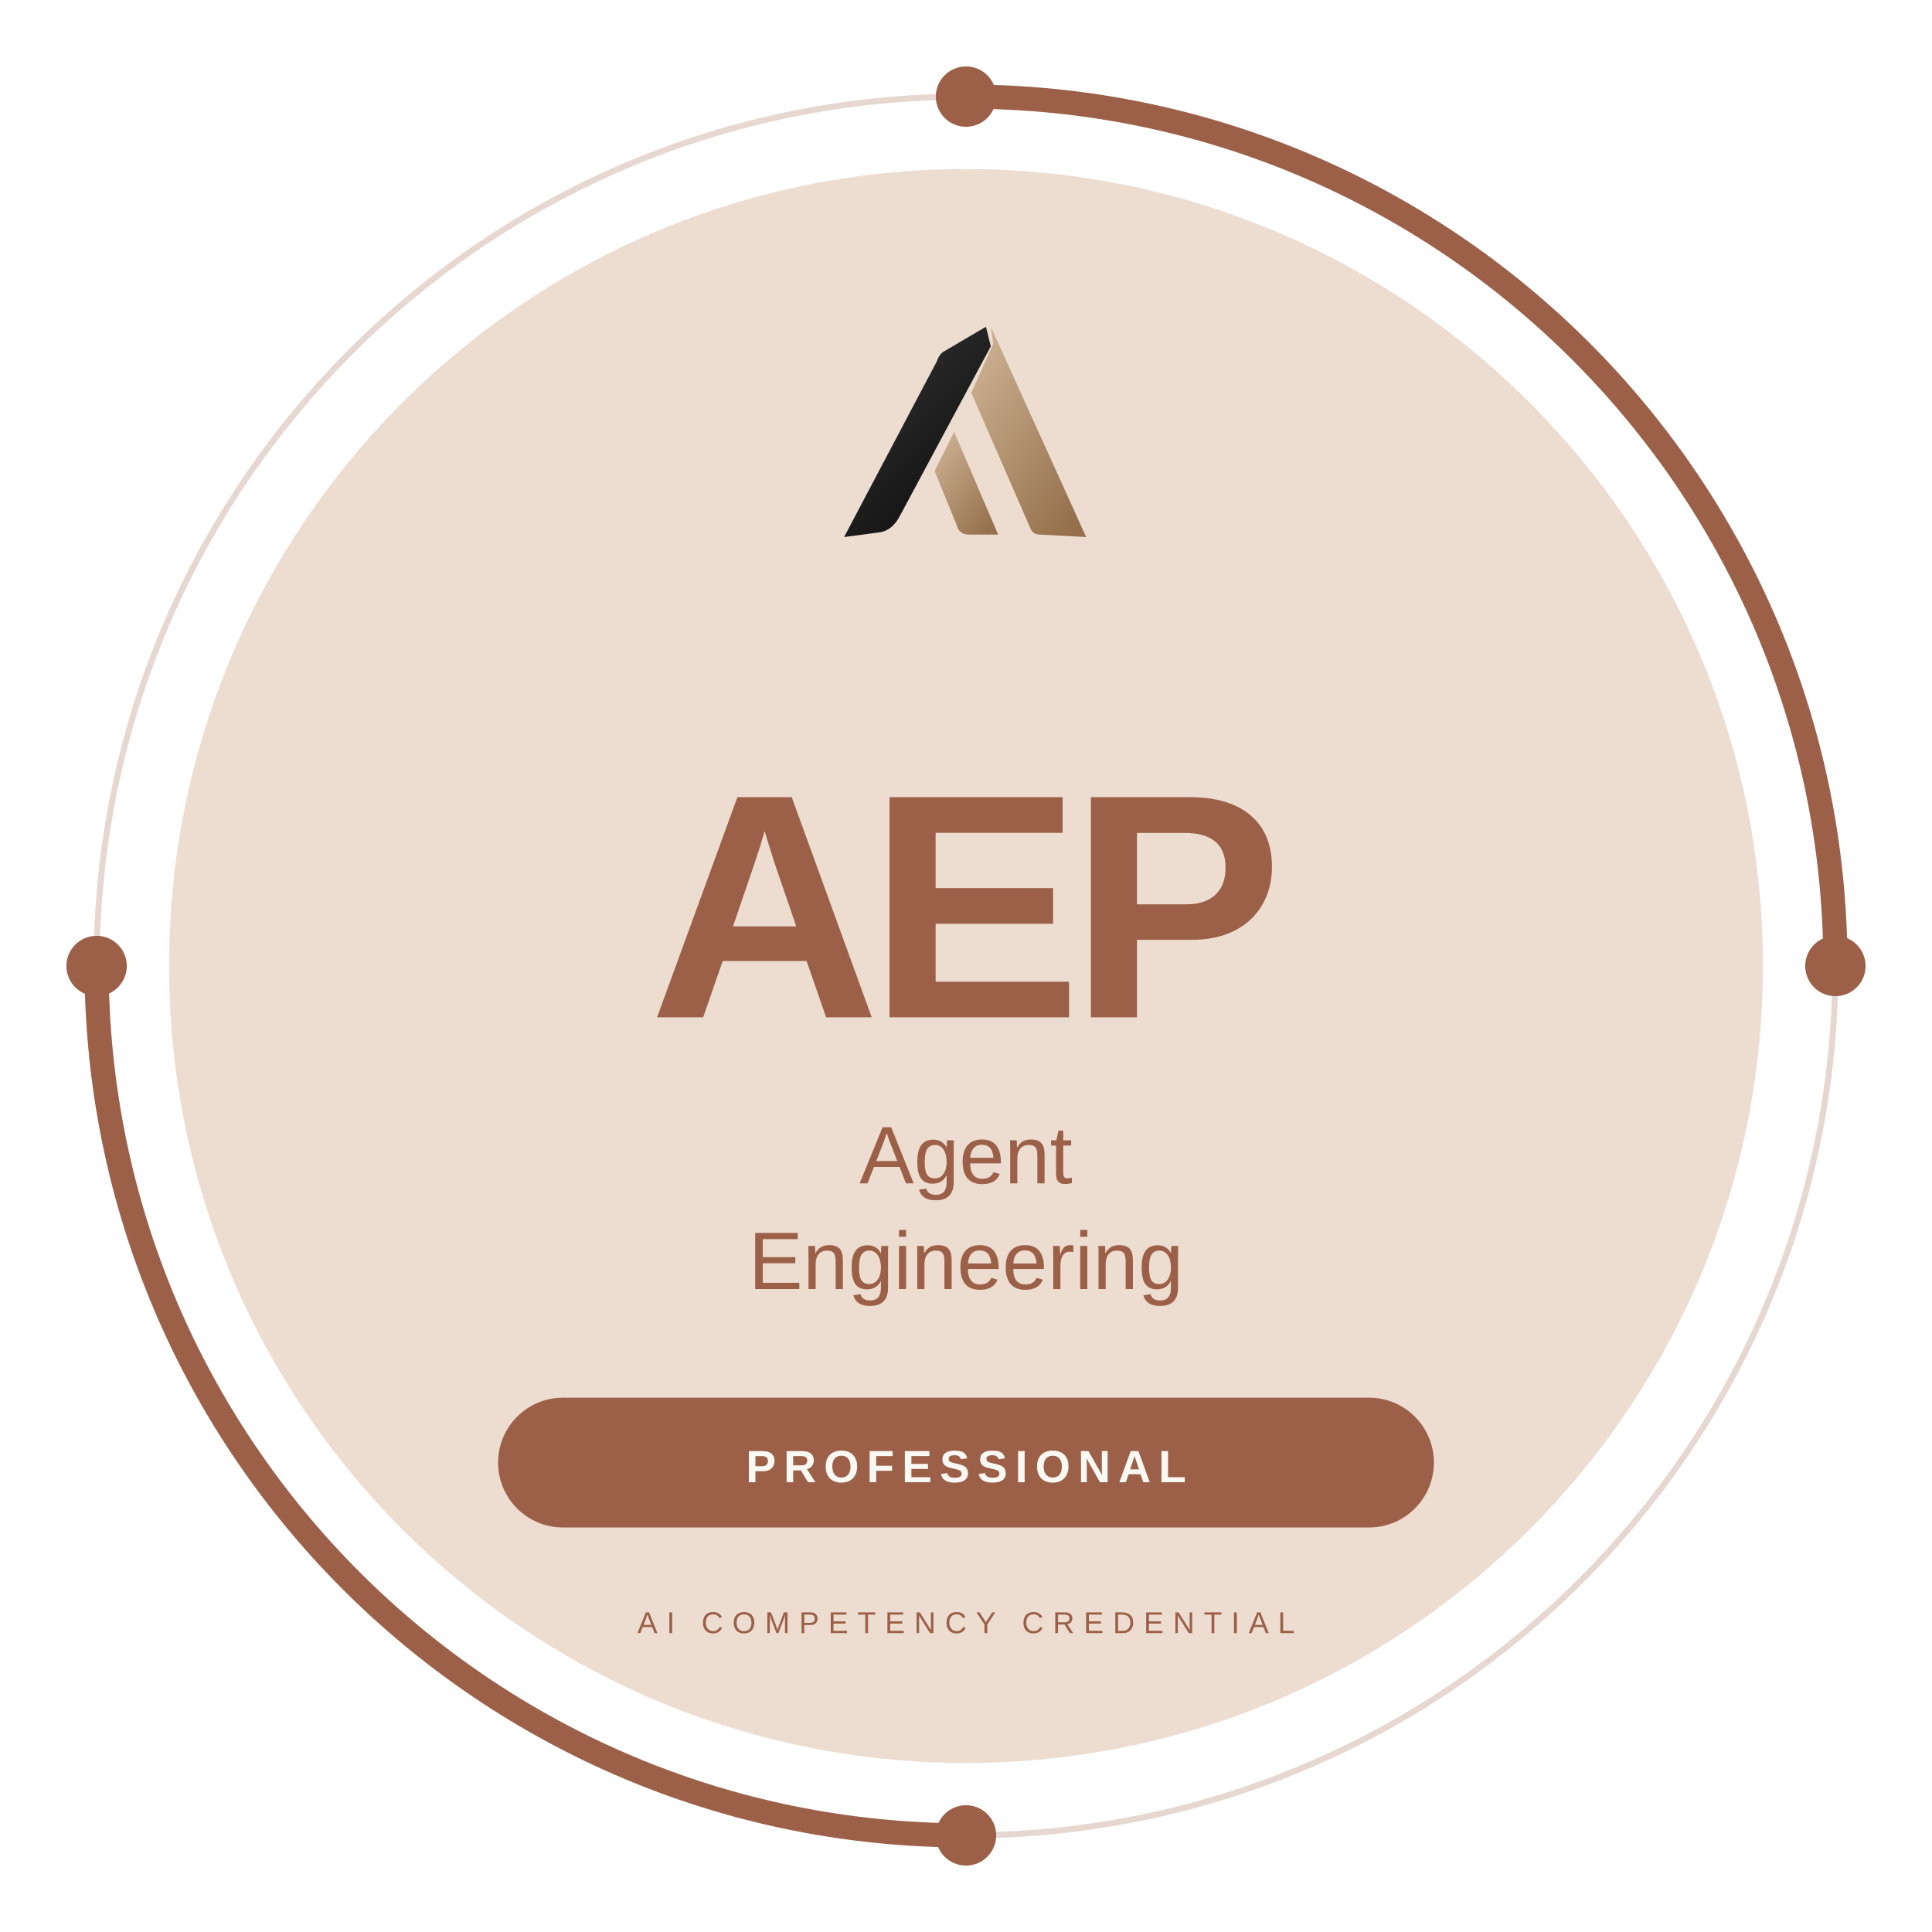
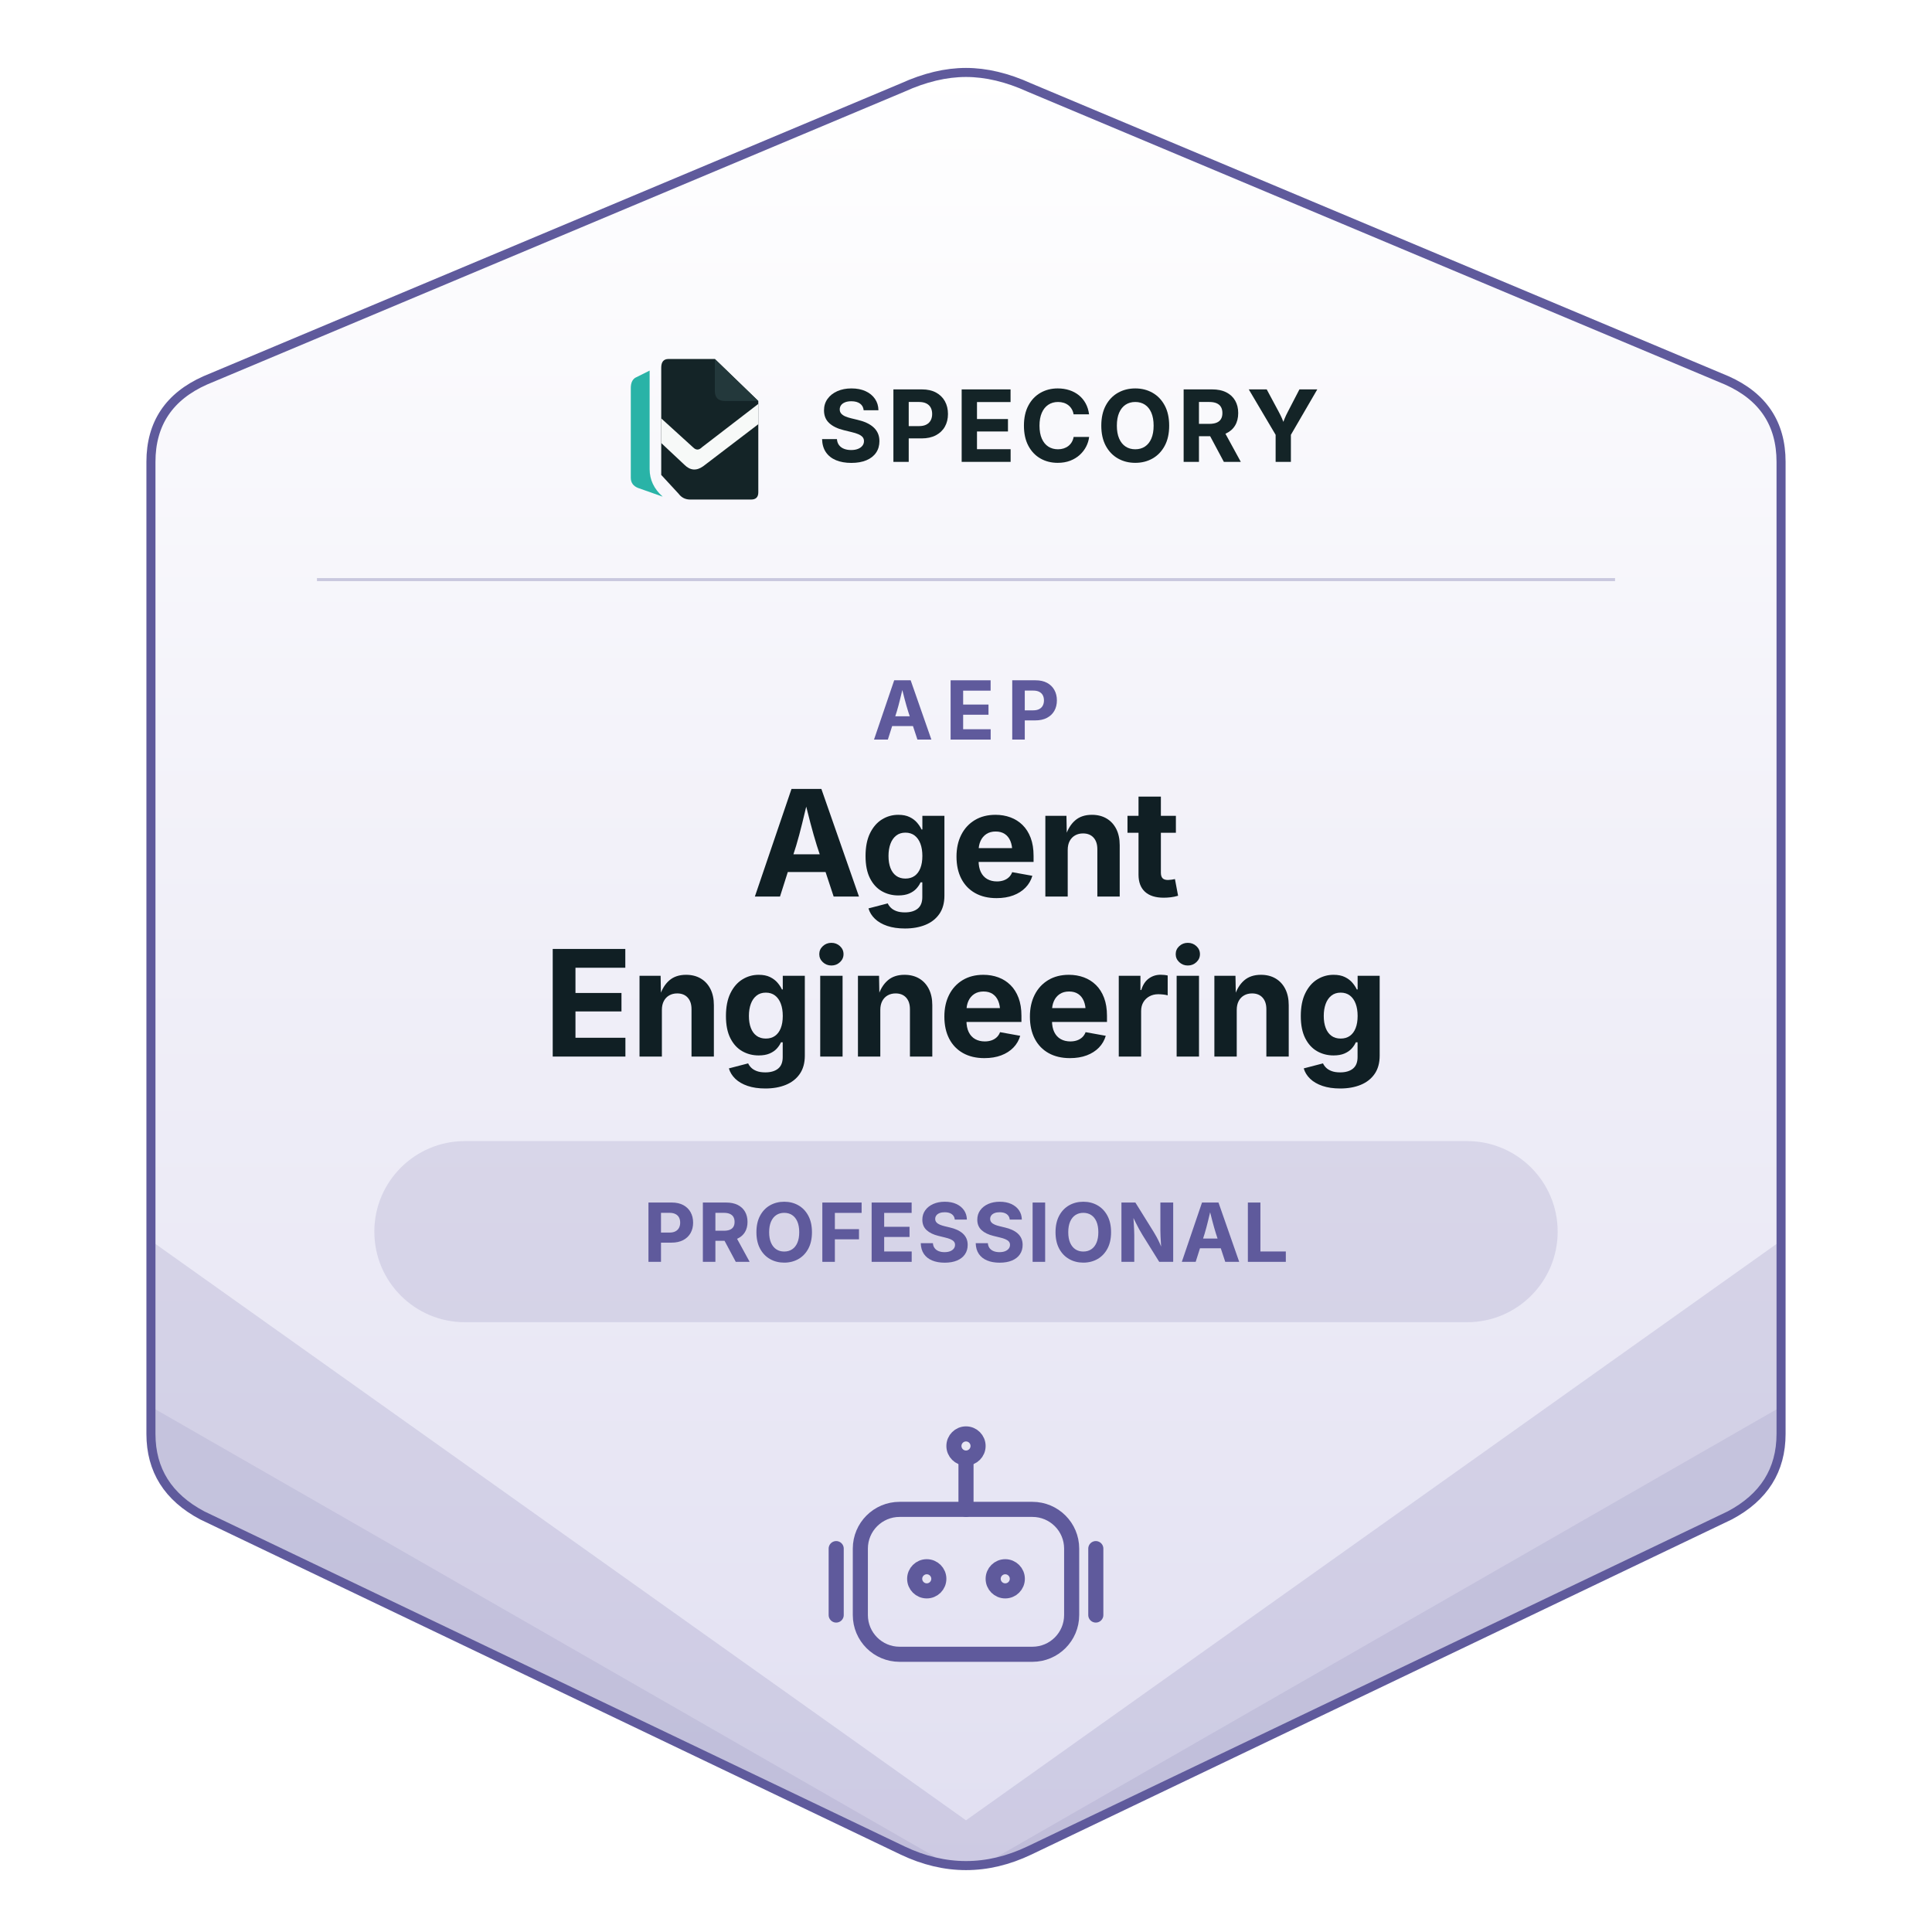
- <svg xmlns="http://www.w3.org/2000/svg" width="640" height="640" viewBox="0 0 640 640" role="img" aria-label="AIPath Certified Agent Engineering — AEP">
-   <circle cx="320" cy="320" r="288" fill="none" stroke="#9c6048" stroke-opacity=".25" stroke-width="2" />
-   <path d="M320 32a288 288 0 0 1 288 288" fill="none" stroke="#9c6048" stroke-width="8" stroke-linecap="round" />
-   <path d="M320 608A288 288 0 0 1 32 320" fill="none" stroke="#9c6048" stroke-width="8" stroke-linecap="round" />
-   <circle cx="320" cy="320" r="264" fill="#edddd1" />
-   <circle cx="320" cy="32" r="10" fill="#9c6048" />
-   <circle cx="608" cy="320" r="10" fill="#9c6048" />
-   <circle cx="320" cy="608" r="10" fill="#9c6048" />
-   <circle cx="32" cy="320" r="10" fill="#9c6048" />
-   <g transform="translate(278 105) scale(.81)">
-     <defs>
-       <linearGradient id="bronze" x1="0" y1="0" x2=".8" y2="1">
-         <stop stop-color="#d0b799" />
-         <stop offset="1" stop-color="#96704c" />
-       </linearGradient>
-       <linearGradient id="charcoal" x1="0" y1="0" x2=".7" y2="1">
-         <stop stop-color="#353735" />
-         <stop offset="1" stop-color="#0e0e0e" />
-       </linearGradient>
-     </defs>
-     <path d="M60 4 43 14Q41 15 40 18L2 90l15-2q5-1 8-7L62 12Z" fill="url(#charcoal)" />
-     <path d="m62 4 39 86-19-1q-3 0-4-3L54 31l9-20Z" fill="url(#bronze)" />
-     <path d="m47 47 18 42H53q-4 0-5-4L39 63Z" fill="url(#bronze)" />
+ <svg xmlns="http://www.w3.org/2000/svg" width="640" height="640" viewBox="0 0 640 640" role="img" aria-label="SPECORY Certified Agent Engineering — AEP">
+   <defs>
+     <linearGradient id="paper" x2="0" y2="1">
+       <stop stop-color="#FFFFFF" />
+       <stop offset="1" stop-color="#E1DFF1" />
+     </linearGradient>
+     <clipPath id="shape">
+       <path d="M320 24Q330 24 341 29L572 126Q590 134 590 153V475Q590 493 573 502L341 613Q320 623 299 613L67 502Q50 493 50 475V153Q50 134 68 126L299 29Q310 24 320 24Z" />
+     </clipPath>
+   </defs>
+   <path d="M320 24Q330 24 341 29L572 126Q590 134 590 153V475Q590 493 573 502L341 613Q320 623 299 613L67 502Q50 493 50 475V153Q50 134 68 126L299 29Q310 24 320 24Z" fill="url(#paper)" stroke="#5F5A9C" stroke-width="3" />
+   <path d="M50 411 320 603 590 411v210H50Z" fill="#5F5A9C" opacity=".16" clip-path="url(#shape)" />
+   <path d="M50 466 320 621 590 466v160H50Z" fill="#5F5A9C" opacity=".12" clip-path="url(#shape)" />
+   <g transform="translate(208 117) scale(.48)">
+     <path d="M17 11 5 17Q2 19 2 24v62q0 5 5 7l17 6q-9-8-9-19V12Z" fill="#29B3A7" />
+     <path d="M28 4h32l30 29v63q0 5-5 5H43q-5 0-8-4L23 84V10q0-6 5-6Z" fill="#142427" />
+     <path d="M60 4v22q0 7 7 7h23Z" fill="#23383B" />
+     <path d="m23 45 22 20q3 3 6 0l39-30v14L52 78q-7 5-13-1L23 62Z" fill="#F7F9F8" />
  </g>
-   <g text-anchor="middle" font-family="Arial,Helvetica,sans-serif" fill="#9c6048">
-     <text x="320" y="337" font-size="106" font-weight="700" letter-spacing="-4">AEP</text>
-     <text x="320" y="392" font-size="27" font-weight="500">Agent</text>
-     <text x="320" y="427" font-size="27" font-weight="500">Engineering</text>
-     <rect x="165" y="463" width="310" height="43" rx="21.5" fill="#9c6048" />
-     <text x="320" y="491" fill="#faf8f2" font-size="15" font-weight="600" letter-spacing="2.5">PROFESSIONAL</text>
-     <text x="320" y="541" font-size="10" letter-spacing="3">AI COMPETENCY CREDENTIAL</text>
+   <g fill="#142427" aria-label="SPECORY">
+     <path transform="translate(271.000 153) scale(0.016113 -0.016113)" d="M683.279 -21.328Q503.008 -21.328 369.324 33.884Q235.641 89.096 161.049 198.071Q86.457 307.047 82.129 468.254H387.502Q393.166 393.598 431.362 343.478Q469.559 293.357 533.795 268.317Q598.031 243.277 679.775 243.277Q759.752 243.277 818.937 266.35Q878.121 289.422 910.813 331.026Q943.506 372.631 943.506 427.104Q943.506 476.912 914.102 510.524Q884.697 544.137 828.209 568.465Q771.721 592.793 689.969 611.873L527.488 651.777Q337.561 697.521 229.677 796.317Q121.793 895.113 121.793 1058.881Q121.793 1194.225 195.049 1295.732Q268.305 1397.24 395.692 1453.62Q523.08 1510 686.352 1510Q853.207 1510 977.011 1453.036Q1100.814 1396.072 1169.818 1294.893Q1238.822 1193.713 1241.07 1061.441H937.105Q928.777 1149.418 862.597 1197.822Q796.416 1246.227 683.855 1246.227Q607.711 1246.227 554.19 1224.654Q500.67 1203.082 472.934 1165.226Q445.197 1127.369 445.197 1078.977Q445.197 1026.088 477.346 990.852Q509.494 955.615 563.146 933.203Q616.799 910.791 680.143 895.791L813.375 863.551Q910.166 841.711 992.01 804.951Q1073.854 768.191 1134.306 715.268Q1194.758 662.344 1227.914 590.552Q1261.07 518.76 1261.07 425.855Q1261.07 289.256 1192.314 188.628Q1123.559 88 994.383 33.336Q865.207 -21.328 683.279 -21.328Z" />
+     <path transform="translate(293.840 153) scale(0.016113 -0.016113)" d="M130.945 0V1490H718.031Q887.359 1490 1006.867 1425.332Q1126.375 1360.664 1189.635 1246.656Q1252.895 1132.648 1252.895 984.465Q1252.895 835.697 1188.759 722.733Q1124.623 609.77 1003.279 546.062Q881.936 482.354 710.271 482.354H335.84V735.199H658.641Q749.777 735.199 809.514 766.939Q869.25 798.68 898.538 854.872Q927.826 911.064 927.826 984.465Q927.826 1059.033 898.538 1114.518Q869.25 1170.002 809.306 1200.658Q749.361 1231.314 657.809 1231.314H445.918V0Z" />
+     <path transform="translate(316.455 153) scale(0.016113 -0.016113)" d="M130.945 0V1490H1135.887V1229.73H445.918V880.383H1082.799V624.785H445.918V260.27H1137.295V0Z" />
+     <path transform="translate(337.716 153) scale(0.016113 -0.016113)" d="M785.92 -20Q587.328 -20 430.236 69.872Q273.145 159.744 182.389 330.66Q91.633 501.576 91.633 744Q91.633 988.008 183.265 1159.216Q274.896 1330.424 432.28 1420.212Q589.664 1510 785.92 1510Q914.104 1510 1024.531 1474.372Q1134.959 1438.744 1220.215 1370.28Q1305.471 1301.816 1359.847 1202.849Q1414.223 1103.881 1430.719 977.201H1112.242Q1102.082 1037.266 1074.678 1084.17Q1047.273 1131.074 1005.497 1164.066Q963.721 1197.059 909.86 1214.139Q856 1231.219 792.928 1231.219Q678.199 1231.219 592.099 1174.022Q505.998 1116.826 458.766 1008.102Q411.533 899.377 411.533 744Q411.533 585.535 459.558 477.103Q507.582 368.67 593.099 313.726Q678.615 258.781 791.76 258.781Q854.832 258.781 908.4 276.069Q961.969 293.357 1004.329 326.142Q1046.689 358.926 1074.678 406.038Q1102.666 453.15 1113.41 512.799H1431.887Q1419.895 409.895 1371.066 314.639Q1322.238 219.383 1239.61 143.703Q1156.982 68.023 1043.051 24.012Q929.119 -20 785.92 -20Z" />
+     <path transform="translate(363.343 153) scale(0.016113 -0.016113)" d="M789.84 -20Q591.832 -20 433.572 69.872Q275.312 159.744 183.473 330.66Q91.633 501.576 91.633 744Q91.633 988.008 183.473 1159.216Q275.312 1330.424 433.572 1420.212Q591.832 1510 789.84 1510Q987.848 1510 1145.607 1420.212Q1303.367 1330.424 1395.291 1159.216Q1487.215 988.008 1487.215 744Q1487.215 500.992 1395.291 330.076Q1303.367 159.16 1145.607 69.58Q987.848 -20 789.84 -20ZM789.84 258.781Q904.152 258.781 988.877 314.602Q1073.602 370.422 1120.458 478.854Q1167.314 587.287 1167.314 744Q1167.314 902.129 1120.458 1010.854Q1073.602 1119.578 988.877 1175.398Q904.152 1231.219 789.84 1231.219Q675.695 1231.219 590.763 1175.19Q505.83 1119.162 458.682 1010.438Q411.533 901.713 411.533 744Q411.533 587.287 458.682 479.062Q505.83 370.838 590.763 314.81Q675.695 258.781 789.84 258.781Z" />
+     <path transform="translate(389.986 153) scale(0.016113 -0.016113)" d="M130.945 0V1490H718.031Q887.359 1490 1006.867 1429.916Q1126.375 1369.832 1189.635 1260.284Q1252.895 1150.736 1252.895 1003.137Q1252.895 854.369 1188.759 747.697Q1124.623 641.025 1003.279 584.401Q881.936 527.777 710.271 527.777H317.535V781.455H658.641Q749.777 781.455 809.306 806.319Q868.834 831.184 898.33 880.376Q927.826 929.568 927.826 1003.137Q927.826 1077.537 898.33 1128.146Q868.834 1178.754 809.098 1205.034Q749.361 1231.314 657.809 1231.314H445.918V0ZM957.746 0 595.41 678.592H935.551L1306.223 0Z" />
+     <path transform="translate(412.891 153) scale(0.016113 -0.016113)" d="M600.584 0V556.273L48.496 1490H417.412L665.693 1027.104Q703.43 957.783 732.878 889.539Q762.326 821.295 793.398 726.814H727.326Q757.23 822.127 785.719 890.787Q814.207 959.447 850.111 1027.104L1089.801 1490H1457.133L914.389 556.273V0Z" />
+   </g>
+   <path d="M105 192H535" stroke="#5F5A9C" opacity=".3" />
+   <g fill="#5F5A9C" aria-label="AEP">
+     <path transform="translate(288.888 245) scale(0.013184 -0.013184)" d="M48.496 0 555.625 1490H969.508L1490.061 0H1139.393L906.902 705.301Q862.135 849.203 817.503 1018.422Q772.871 1187.641 724.295 1383.48H792.998Q746.006 1186.809 704.462 1016.758Q662.918 846.707 620.566 705.301L396.492 0ZM370.719 340.082V585.504H1167.838V340.082Z" />
+     <path transform="translate(313.177 245) scale(0.013184 -0.013184)" d="M130.945 0V1490H1135.887V1229.73H445.918V880.383H1082.799V624.785H445.918V260.27H1137.295V0Z" />
+     <path transform="translate(333.591 245) scale(0.013184 -0.013184)" d="M130.945 0V1490H718.031Q887.359 1490 1006.867 1425.332Q1126.375 1360.664 1189.635 1246.656Q1252.895 1132.648 1252.895 984.465Q1252.895 835.697 1188.759 722.733Q1124.623 609.77 1003.279 546.062Q881.936 482.354 710.271 482.354H335.84V735.199H658.641Q749.777 735.199 809.514 766.939Q869.25 798.68 898.538 854.872Q927.826 911.064 927.826 984.465Q927.826 1059.033 898.538 1114.518Q869.25 1170.002 809.306 1200.658Q749.361 1231.314 657.809 1231.314H445.918V0Z" />
+   </g>
+   <g fill="#101F24" aria-label="Agent">
+     <path transform="translate(248.898 297) scale(0.023926 -0.023926)" d="M48.496 0 555.625 1490H969.508L1490.061 0H1139.393L906.902 705.301Q862.135 849.203 817.503 1018.422Q772.871 1187.641 724.295 1383.48H792.998Q746.006 1186.809 704.462 1016.758Q662.918 846.707 620.566 705.301L396.492 0ZM370.719 340.082V585.504H1167.838V340.082Z" />
+     <path transform="translate(284.820 297) scale(0.023926 -0.023926)" d="M625.6 -442Q484.664 -442 379.856 -406.412Q275.049 -370.824 209.501 -308.021Q143.953 -245.217 120.049 -163.777L386.934 -94.305Q400.422 -125.137 429.206 -153.917Q457.99 -182.697 505.935 -200.854Q553.879 -219.01 624.432 -219.01Q737.408 -219.01 801.425 -167.273Q865.441 -115.537 865.441 -6.736V197.408H841.434Q821.266 151.393 782.97 109.729Q744.674 68.064 683.386 41.864Q622.098 15.664 532.785 15.664Q407.545 15.664 304.633 74.492Q201.721 133.32 140.597 254.152Q79.473 374.984 79.473 560.496Q79.473 751.016 141.933 877.932Q204.393 1004.848 307.513 1068.424Q410.633 1132 533.281 1132Q626.682 1132 690.306 1100.588Q753.93 1069.176 793.894 1022.008Q833.857 974.84 854.609 929.072H866.354V1118H1171.582V12.463Q1171.582 -139.129 1101.618 -240.265Q1031.654 -341.4 908.599 -391.7Q785.543 -442 625.6 -442ZM631.695 249.246Q706.832 249.246 759.021 286.402Q811.209 323.559 838.741 393.831Q866.273 464.104 866.273 562.16Q866.273 660.137 838.949 732.533Q811.625 804.93 759.437 845.042Q707.248 885.154 631.695 885.154Q555.479 885.154 503.166 843.794Q450.854 802.434 424.113 729.829Q397.373 657.225 397.373 562.16Q397.373 466.432 424.321 395.951Q451.27 325.471 503.582 287.358Q555.895 249.246 631.695 249.246Z" />
+     <path transform="translate(314.952 297) scale(0.023926 -0.023926)" d="M633.84 -21.664Q461.912 -21.664 337.404 48.292Q212.896 118.248 146.185 247.248Q79.473 376.248 79.473 553.504Q79.473 726.088 145.853 856.212Q212.232 986.336 333.616 1059.168Q455 1132 619.264 1132Q730.455 1132 826.299 1096.66Q922.143 1061.32 994.103 990.564Q1066.062 919.809 1106.311 813.393Q1146.559 706.977 1146.559 564.24V479.312H202.641V671.023H996.416L851.682 620.863Q851.682 706.336 825.649 769.061Q799.617 831.785 748.553 866.27Q697.488 900.754 621.6 900.754Q545.711 900.754 492.982 865.854Q440.254 830.953 412.766 770.725Q385.277 710.496 385.277 632.928V497.473Q385.277 402.672 416.89 338.363Q448.502 274.055 505.854 241.818Q563.207 209.582 638.928 209.582Q690.328 209.582 732.356 224.202Q774.385 238.822 804.625 267.395Q834.865 295.967 850.609 337.783L1129.727 287.447Q1102.559 194.104 1035.303 124.556Q968.047 55.008 866.619 16.672Q765.191 -21.664 633.84 -21.664Z" />
+     <path transform="translate(343.289 297) scale(0.023926 -0.023926)" d="M434.941 645.473V0H125.297V1118H417.43L422.518 838.24H405.109Q448.518 976.889 537.762 1054.444Q627.006 1132 769.773 1132Q886.277 1132 972.737 1081.12Q1059.197 1030.24 1106.989 935.864Q1154.781 841.488 1154.781 711.168V0H845.137V655.873Q845.137 758.01 792.528 816.118Q739.92 874.227 646.863 874.227Q584.967 874.227 537.026 847.11Q489.086 819.994 462.014 769.054Q434.941 718.113 434.941 645.473Z" />
+     <path transform="translate(373.014 297) scale(0.023926 -0.023926)" d="M690.27 1118V883.41H20V1118ZM172.816 1384H482.461V330.295Q482.461 278.654 505.661 254.082Q528.861 229.51 581.758 229.51Q599.342 229.51 630.514 233.802Q661.686 238.094 677.262 242.094L720.686 11.256Q668.742 -4 618.351 -9.876Q567.959 -15.752 521.863 -15.752Q351.752 -15.752 262.284 66.296Q172.816 148.344 172.816 302.863Z" />
+   </g>
+   <g fill="#101F24" aria-label="Engineering">
+     <path transform="translate(179.964 350) scale(0.023926 -0.023926)" d="M130.945 0V1490H1135.887V1229.73H445.918V880.383H1082.799V624.785H445.918V260.27H1137.295V0Z" />
+     <path transform="translate(208.852 350) scale(0.023926 -0.023926)" d="M434.941 645.473V0H125.297V1118H417.43L422.518 838.24H405.109Q448.518 976.889 537.762 1054.444Q627.006 1132 769.773 1132Q886.277 1132 972.737 1081.12Q1059.197 1030.24 1106.989 935.864Q1154.781 841.488 1154.781 711.168V0H845.137V655.873Q845.137 758.01 792.528 816.118Q739.92 874.227 646.863 874.227Q584.967 874.227 537.026 847.11Q489.086 819.994 462.014 769.054Q434.941 718.113 434.941 645.473Z" />
+     <path transform="translate(238.577 350) scale(0.023926 -0.023926)" d="M625.6 -442Q484.664 -442 379.856 -406.412Q275.049 -370.824 209.501 -308.021Q143.953 -245.217 120.049 -163.777L386.934 -94.305Q400.422 -125.137 429.206 -153.917Q457.99 -182.697 505.935 -200.854Q553.879 -219.01 624.432 -219.01Q737.408 -219.01 801.425 -167.273Q865.441 -115.537 865.441 -6.736V197.408H841.434Q821.266 151.393 782.97 109.729Q744.674 68.064 683.386 41.864Q622.098 15.664 532.785 15.664Q407.545 15.664 304.633 74.492Q201.721 133.32 140.597 254.152Q79.473 374.984 79.473 560.496Q79.473 751.016 141.933 877.932Q204.393 1004.848 307.513 1068.424Q410.633 1132 533.281 1132Q626.682 1132 690.306 1100.588Q753.93 1069.176 793.894 1022.008Q833.857 974.84 854.609 929.072H866.354V1118H1171.582V12.463Q1171.582 -139.129 1101.618 -240.265Q1031.654 -341.4 908.599 -391.7Q785.543 -442 625.6 -442ZM631.695 249.246Q706.832 249.246 759.021 286.402Q811.209 323.559 838.741 393.831Q866.273 464.104 866.273 562.16Q866.273 660.137 838.949 732.533Q811.625 804.93 759.437 845.042Q707.248 885.154 631.695 885.154Q555.479 885.154 503.166 843.794Q450.854 802.434 424.113 729.829Q397.373 657.225 397.373 562.16Q397.373 466.432 424.321 395.951Q451.27 325.471 503.582 287.358Q555.895 249.246 631.695 249.246Z" />
+     <path transform="translate(268.709 350) scale(0.023926 -0.023926)" d="M125.297 0V1118H434.941V0ZM279.951 1260.705Q210.848 1260.705 161.584 1306.832Q112.32 1352.959 112.32 1417.536Q112.32 1483.432 161.584 1529.027Q210.848 1574.623 279.951 1574.623Q349.304 1574.623 398.651 1529.09Q447.998 1483.557 447.998 1417.567Q447.998 1352.896 398.651 1306.801Q349.304 1260.705 279.951 1260.705Z" />
+     <path transform="translate(281.207 350) scale(0.023926 -0.023926)" d="M434.941 645.473V0H125.297V1118H417.43L422.518 838.24H405.109Q448.518 976.889 537.762 1054.444Q627.006 1132 769.773 1132Q886.277 1132 972.737 1081.12Q1059.197 1030.24 1106.989 935.864Q1154.781 841.488 1154.781 711.168V0H845.137V655.873Q845.137 758.01 792.528 816.118Q739.92 874.227 646.863 874.227Q584.967 874.227 537.026 847.11Q489.086 819.994 462.014 769.054Q434.941 718.113 434.941 645.473Z" />
+     <path transform="translate(310.932 350) scale(0.023926 -0.023926)" d="M633.84 -21.664Q461.912 -21.664 337.404 48.292Q212.896 118.248 146.185 247.248Q79.473 376.248 79.473 553.504Q79.473 726.088 145.853 856.212Q212.232 986.336 333.616 1059.168Q455 1132 619.264 1132Q730.455 1132 826.299 1096.66Q922.143 1061.32 994.103 990.564Q1066.062 919.809 1106.311 813.393Q1146.559 706.977 1146.559 564.24V479.312H202.641V671.023H996.416L851.682 620.863Q851.682 706.336 825.649 769.061Q799.617 831.785 748.553 866.27Q697.488 900.754 621.6 900.754Q545.711 900.754 492.982 865.854Q440.254 830.953 412.766 770.725Q385.277 710.496 385.277 632.928V497.473Q385.277 402.672 416.89 338.363Q448.502 274.055 505.854 241.818Q563.207 209.582 638.928 209.582Q690.328 209.582 732.356 224.202Q774.385 238.822 804.625 267.395Q834.865 295.967 850.609 337.783L1129.727 287.447Q1102.559 194.104 1035.303 124.556Q968.047 55.008 866.619 16.672Q765.191 -21.664 633.84 -21.664Z" />
+     <path transform="translate(339.269 350) scale(0.023926 -0.023926)" d="M633.84 -21.664Q461.912 -21.664 337.404 48.292Q212.896 118.248 146.185 247.248Q79.473 376.248 79.473 553.504Q79.473 726.088 145.853 856.212Q212.232 986.336 333.616 1059.168Q455 1132 619.264 1132Q730.455 1132 826.299 1096.66Q922.143 1061.32 994.103 990.564Q1066.062 919.809 1106.311 813.393Q1146.559 706.977 1146.559 564.24V479.312H202.641V671.023H996.416L851.682 620.863Q851.682 706.336 825.649 769.061Q799.617 831.785 748.553 866.27Q697.488 900.754 621.6 900.754Q545.711 900.754 492.982 865.854Q440.254 830.953 412.766 770.725Q385.277 710.496 385.277 632.928V497.473Q385.277 402.672 416.89 338.363Q448.502 274.055 505.854 241.818Q563.207 209.582 638.928 209.582Q690.328 209.582 732.356 224.202Q774.385 238.822 804.625 267.395Q834.865 295.967 850.609 337.783L1129.727 287.447Q1102.559 194.104 1035.303 124.556Q968.047 55.008 866.619 16.672Q765.191 -21.664 633.84 -21.664Z" />
+     <path transform="translate(367.607 350) scale(0.023926 -0.023926)" d="M125.297 0V1118H425.438V921.473H437.438Q467.854 1026.328 539.762 1079.58Q611.67 1132.832 705.246 1132.832Q728.75 1132.832 755.374 1130.08Q781.998 1127.328 802.67 1122.24V847.219Q781.822 854.475 743.106 858.767Q704.391 863.059 671.311 863.059Q603.574 863.059 549.71 833.646Q495.846 804.234 465.394 752.158Q434.941 700.082 434.941 631.09V0Z" />
+     <path transform="translate(386.780 350) scale(0.023926 -0.023926)" d="M125.297 0V1118H434.941V0ZM279.951 1260.705Q210.848 1260.705 161.584 1306.832Q112.32 1352.959 112.32 1417.536Q112.32 1483.432 161.584 1529.027Q210.848 1574.623 279.951 1574.623Q349.304 1574.623 398.651 1529.09Q447.998 1483.557 447.998 1417.567Q447.998 1352.896 398.651 1306.801Q349.304 1260.705 279.951 1260.705Z" />
+     <path transform="translate(399.279 350) scale(0.023926 -0.023926)" d="M434.941 645.473V0H125.297V1118H417.43L422.518 838.24H405.109Q448.518 976.889 537.762 1054.444Q627.006 1132 769.773 1132Q886.277 1132 972.737 1081.12Q1059.197 1030.24 1106.989 935.864Q1154.781 841.488 1154.781 711.168V0H845.137V655.873Q845.137 758.01 792.528 816.118Q739.92 874.227 646.863 874.227Q584.967 874.227 537.026 847.11Q489.086 819.994 462.014 769.054Q434.941 718.113 434.941 645.473Z" />
+     <path transform="translate(429.004 350) scale(0.023926 -0.023926)" d="M625.6 -442Q484.664 -442 379.856 -406.412Q275.049 -370.824 209.501 -308.021Q143.953 -245.217 120.049 -163.777L386.934 -94.305Q400.422 -125.137 429.206 -153.917Q457.99 -182.697 505.935 -200.854Q553.879 -219.01 624.432 -219.01Q737.408 -219.01 801.425 -167.273Q865.441 -115.537 865.441 -6.736V197.408H841.434Q821.266 151.393 782.97 109.729Q744.674 68.064 683.386 41.864Q622.098 15.664 532.785 15.664Q407.545 15.664 304.633 74.492Q201.721 133.32 140.597 254.152Q79.473 374.984 79.473 560.496Q79.473 751.016 141.933 877.932Q204.393 1004.848 307.513 1068.424Q410.633 1132 533.281 1132Q626.682 1132 690.306 1100.588Q753.93 1069.176 793.894 1022.008Q833.857 974.84 854.609 929.072H866.354V1118H1171.582V12.463Q1171.582 -139.129 1101.618 -240.265Q1031.654 -341.4 908.599 -391.7Q785.543 -442 625.6 -442ZM631.695 249.246Q706.832 249.246 759.021 286.402Q811.209 323.559 838.741 393.831Q866.273 464.104 866.273 562.16Q866.273 660.137 838.949 732.533Q811.625 804.93 759.437 845.042Q707.248 885.154 631.695 885.154Q555.479 885.154 503.166 843.794Q450.854 802.434 424.113 729.829Q397.373 657.225 397.373 562.16Q397.373 466.432 424.321 395.951Q451.27 325.471 503.582 287.358Q555.895 249.246 631.695 249.246Z" />
+   </g>
+   <rect x="124" y="378" width="392" height="60" rx="30" fill="#5F5A9C" opacity=".15" />
+   <g fill="#5F5A9C" aria-label="PROFESSIONAL">
+     <path transform="translate(213.086 418) scale(0.013184 -0.013184)" d="M130.945 0V1490H718.031Q887.359 1490 1006.867 1425.332Q1126.375 1360.664 1189.635 1246.656Q1252.895 1132.648 1252.895 984.465Q1252.895 835.697 1188.759 722.733Q1124.623 609.77 1003.279 546.062Q881.936 482.354 710.271 482.354H335.84V735.199H658.641Q749.777 735.199 809.514 766.939Q869.25 798.68 898.538 854.872Q927.826 911.064 927.826 984.465Q927.826 1059.033 898.538 1114.518Q869.25 1170.002 809.306 1200.658Q749.361 1231.314 657.809 1231.314H445.918V0Z" />
+     <path transform="translate(231.107 418) scale(0.013184 -0.013184)" d="M130.945 0V1490H718.031Q887.359 1490 1006.867 1429.916Q1126.375 1369.832 1189.635 1260.284Q1252.895 1150.736 1252.895 1003.137Q1252.895 854.369 1188.759 747.697Q1124.623 641.025 1003.279 584.401Q881.936 527.777 710.271 527.777H317.535V781.455H658.641Q749.777 781.455 809.306 806.319Q868.834 831.184 898.33 880.376Q927.826 929.568 927.826 1003.137Q927.826 1077.537 898.33 1128.146Q868.834 1178.754 809.098 1205.034Q749.361 1231.314 657.809 1231.314H445.918V0ZM957.746 0 595.41 678.592H935.551L1306.223 0Z" />
+     <path transform="translate(249.366 418) scale(0.013184 -0.013184)" d="M789.84 -20Q591.832 -20 433.572 69.872Q275.312 159.744 183.473 330.66Q91.633 501.576 91.633 744Q91.633 988.008 183.473 1159.216Q275.312 1330.424 433.572 1420.212Q591.832 1510 789.84 1510Q987.848 1510 1145.607 1420.212Q1303.367 1330.424 1395.291 1159.216Q1487.215 988.008 1487.215 744Q1487.215 500.992 1395.291 330.076Q1303.367 159.16 1145.607 69.58Q987.848 -20 789.84 -20ZM789.84 258.781Q904.152 258.781 988.877 314.602Q1073.602 370.422 1120.458 478.854Q1167.314 587.287 1167.314 744Q1167.314 902.129 1120.458 1010.854Q1073.602 1119.578 988.877 1175.398Q904.152 1231.219 789.84 1231.219Q675.695 1231.219 590.763 1175.19Q505.83 1119.162 458.682 1010.438Q411.533 901.713 411.533 744Q411.533 587.287 458.682 479.062Q505.83 370.838 590.763 314.81Q675.695 258.781 789.84 258.781Z" />
+     <path transform="translate(270.683 418) scale(0.013184 -0.013184)" d="M130.945 0V1490H1117.791V1229.73H445.918V821.344H1052.127V565.746H445.918V0Z" />
+     <path transform="translate(287.016 418) scale(0.013184 -0.013184)" d="M130.945 0V1490H1135.887V1229.73H445.918V880.383H1082.799V624.785H445.918V260.27H1137.295V0Z" />
+     <path transform="translate(303.930 418) scale(0.013184 -0.013184)" d="M683.279 -21.328Q503.008 -21.328 369.324 33.884Q235.641 89.096 161.049 198.071Q86.457 307.047 82.129 468.254H387.502Q393.166 393.598 431.362 343.478Q469.559 293.357 533.795 268.317Q598.031 243.277 679.775 243.277Q759.752 243.277 818.937 266.35Q878.121 289.422 910.813 331.026Q943.506 372.631 943.506 427.104Q943.506 476.912 914.102 510.524Q884.697 544.137 828.209 568.465Q771.721 592.793 689.969 611.873L527.488 651.777Q337.561 697.521 229.677 796.317Q121.793 895.113 121.793 1058.881Q121.793 1194.225 195.049 1295.732Q268.305 1397.24 395.692 1453.62Q523.08 1510 686.352 1510Q853.207 1510 977.011 1453.036Q1100.814 1396.072 1169.818 1294.893Q1238.822 1193.713 1241.07 1061.441H937.105Q928.777 1149.418 862.597 1197.822Q796.416 1246.227 683.855 1246.227Q607.711 1246.227 554.19 1224.654Q500.67 1203.082 472.934 1165.226Q445.197 1127.369 445.197 1078.977Q445.197 1026.088 477.346 990.852Q509.494 955.615 563.146 933.203Q616.799 910.791 680.143 895.791L813.375 863.551Q910.166 841.711 992.01 804.951Q1073.854 768.191 1134.306 715.268Q1194.758 662.344 1227.914 590.552Q1261.07 518.76 1261.07 425.855Q1261.07 289.256 1192.314 188.628Q1123.559 88 994.383 33.336Q865.207 -21.328 683.279 -21.328Z" />
+     <path transform="translate(322.135 418) scale(0.013184 -0.013184)" d="M683.279 -21.328Q503.008 -21.328 369.324 33.884Q235.641 89.096 161.049 198.071Q86.457 307.047 82.129 468.254H387.502Q393.166 393.598 431.362 343.478Q469.559 293.357 533.795 268.317Q598.031 243.277 679.775 243.277Q759.752 243.277 818.937 266.35Q878.121 289.422 910.813 331.026Q943.506 372.631 943.506 427.104Q943.506 476.912 914.102 510.524Q884.697 544.137 828.209 568.465Q771.721 592.793 689.969 611.873L527.488 651.777Q337.561 697.521 229.677 796.317Q121.793 895.113 121.793 1058.881Q121.793 1194.225 195.049 1295.732Q268.305 1397.24 395.692 1453.62Q523.08 1510 686.352 1510Q853.207 1510 977.011 1453.036Q1100.814 1396.072 1169.818 1294.893Q1238.822 1193.713 1241.07 1061.441H937.105Q928.777 1149.418 862.597 1197.822Q796.416 1246.227 683.855 1246.227Q607.711 1246.227 554.19 1224.654Q500.67 1203.082 472.934 1165.226Q445.197 1127.369 445.197 1078.977Q445.197 1026.088 477.346 990.852Q509.494 955.615 563.146 933.203Q616.799 910.791 680.143 895.791L813.375 863.551Q910.166 841.711 992.01 804.951Q1073.854 768.191 1134.306 715.268Q1194.758 662.344 1227.914 590.552Q1261.07 518.76 1261.07 425.855Q1261.07 289.256 1192.314 188.628Q1123.559 88 994.383 33.336Q865.207 -21.328 683.279 -21.328Z" />
+     <path transform="translate(340.341 418) scale(0.013184 -0.013184)" d="M445.918 1490V0H130.945V1490Z" />
+     <path transform="translate(348.448 418) scale(0.013184 -0.013184)" d="M789.84 -20Q591.832 -20 433.572 69.872Q275.312 159.744 183.473 330.66Q91.633 501.576 91.633 744Q91.633 988.008 183.473 1159.216Q275.312 1330.424 433.572 1420.212Q591.832 1510 789.84 1510Q987.848 1510 1145.607 1420.212Q1303.367 1330.424 1395.291 1159.216Q1487.215 988.008 1487.215 744Q1487.215 500.992 1395.291 330.076Q1303.367 159.16 1145.607 69.58Q987.848 -20 789.84 -20ZM789.84 258.781Q904.152 258.781 988.877 314.602Q1073.602 370.422 1120.458 478.854Q1167.314 587.287 1167.314 744Q1167.314 902.129 1120.458 1010.854Q1073.602 1119.578 988.877 1175.398Q904.152 1231.219 789.84 1231.219Q675.695 1231.219 590.763 1175.19Q505.83 1119.162 458.682 1010.438Q411.533 901.713 411.533 744Q411.533 587.287 458.682 479.062Q505.83 370.838 590.763 314.81Q675.695 258.781 789.84 258.781Z" />
+     <path transform="translate(369.765 418) scale(0.013184 -0.013184)" d="M130.945 0V1490H481.086L940.506 751.906Q977.354 692.131 1014.857 623.619Q1052.361 555.107 1090.693 471.304Q1129.025 387.5 1167.609 281.725H1135.938Q1129.273 364.805 1123.229 459.656Q1117.186 554.508 1113.266 642.407Q1109.346 730.307 1109.346 790.906V1490H1431.326V0H1080.354L662.406 670.469Q614.311 749.324 573.891 822.336Q533.471 895.348 490.435 983.476Q447.398 1071.604 388.078 1192.932H427.166Q433.918 1085.436 439.962 985.596Q446.006 885.756 449.674 804.66Q453.342 723.564 453.342 671.301V0Z" />
+     <path transform="translate(390.857 418) scale(0.013184 -0.013184)" d="M48.496 0 555.625 1490H969.508L1490.061 0H1139.393L906.902 705.301Q862.135 849.203 817.503 1018.422Q772.871 1187.641 724.295 1383.48H792.998Q746.006 1186.809 704.462 1016.758Q662.918 846.707 620.566 705.301L396.492 0ZM370.719 340.082V585.504H1167.838V340.082Z" />
+     <path transform="translate(411.647 418) scale(0.013184 -0.013184)" d="M130.945 0V1490H445.918V260.27H1084.527V0Z" />
+   </g>
+   <g transform="translate(320 521)" stroke="#5F5A9C" stroke-width="5" stroke-linejoin="round" stroke-linecap="round" fill="none">
+     <rect x="-35" y="-21" width="70" height="48" rx="13" />
+     <path d="M0-21v-17M-43-8v22M43-8v22" />
+     <circle cx="0" cy="-42" r="4" />
+     <circle cx="-13" cy="2" r="4" />
+     <circle cx="13" cy="2" r="4" />
  </g>
</svg>
